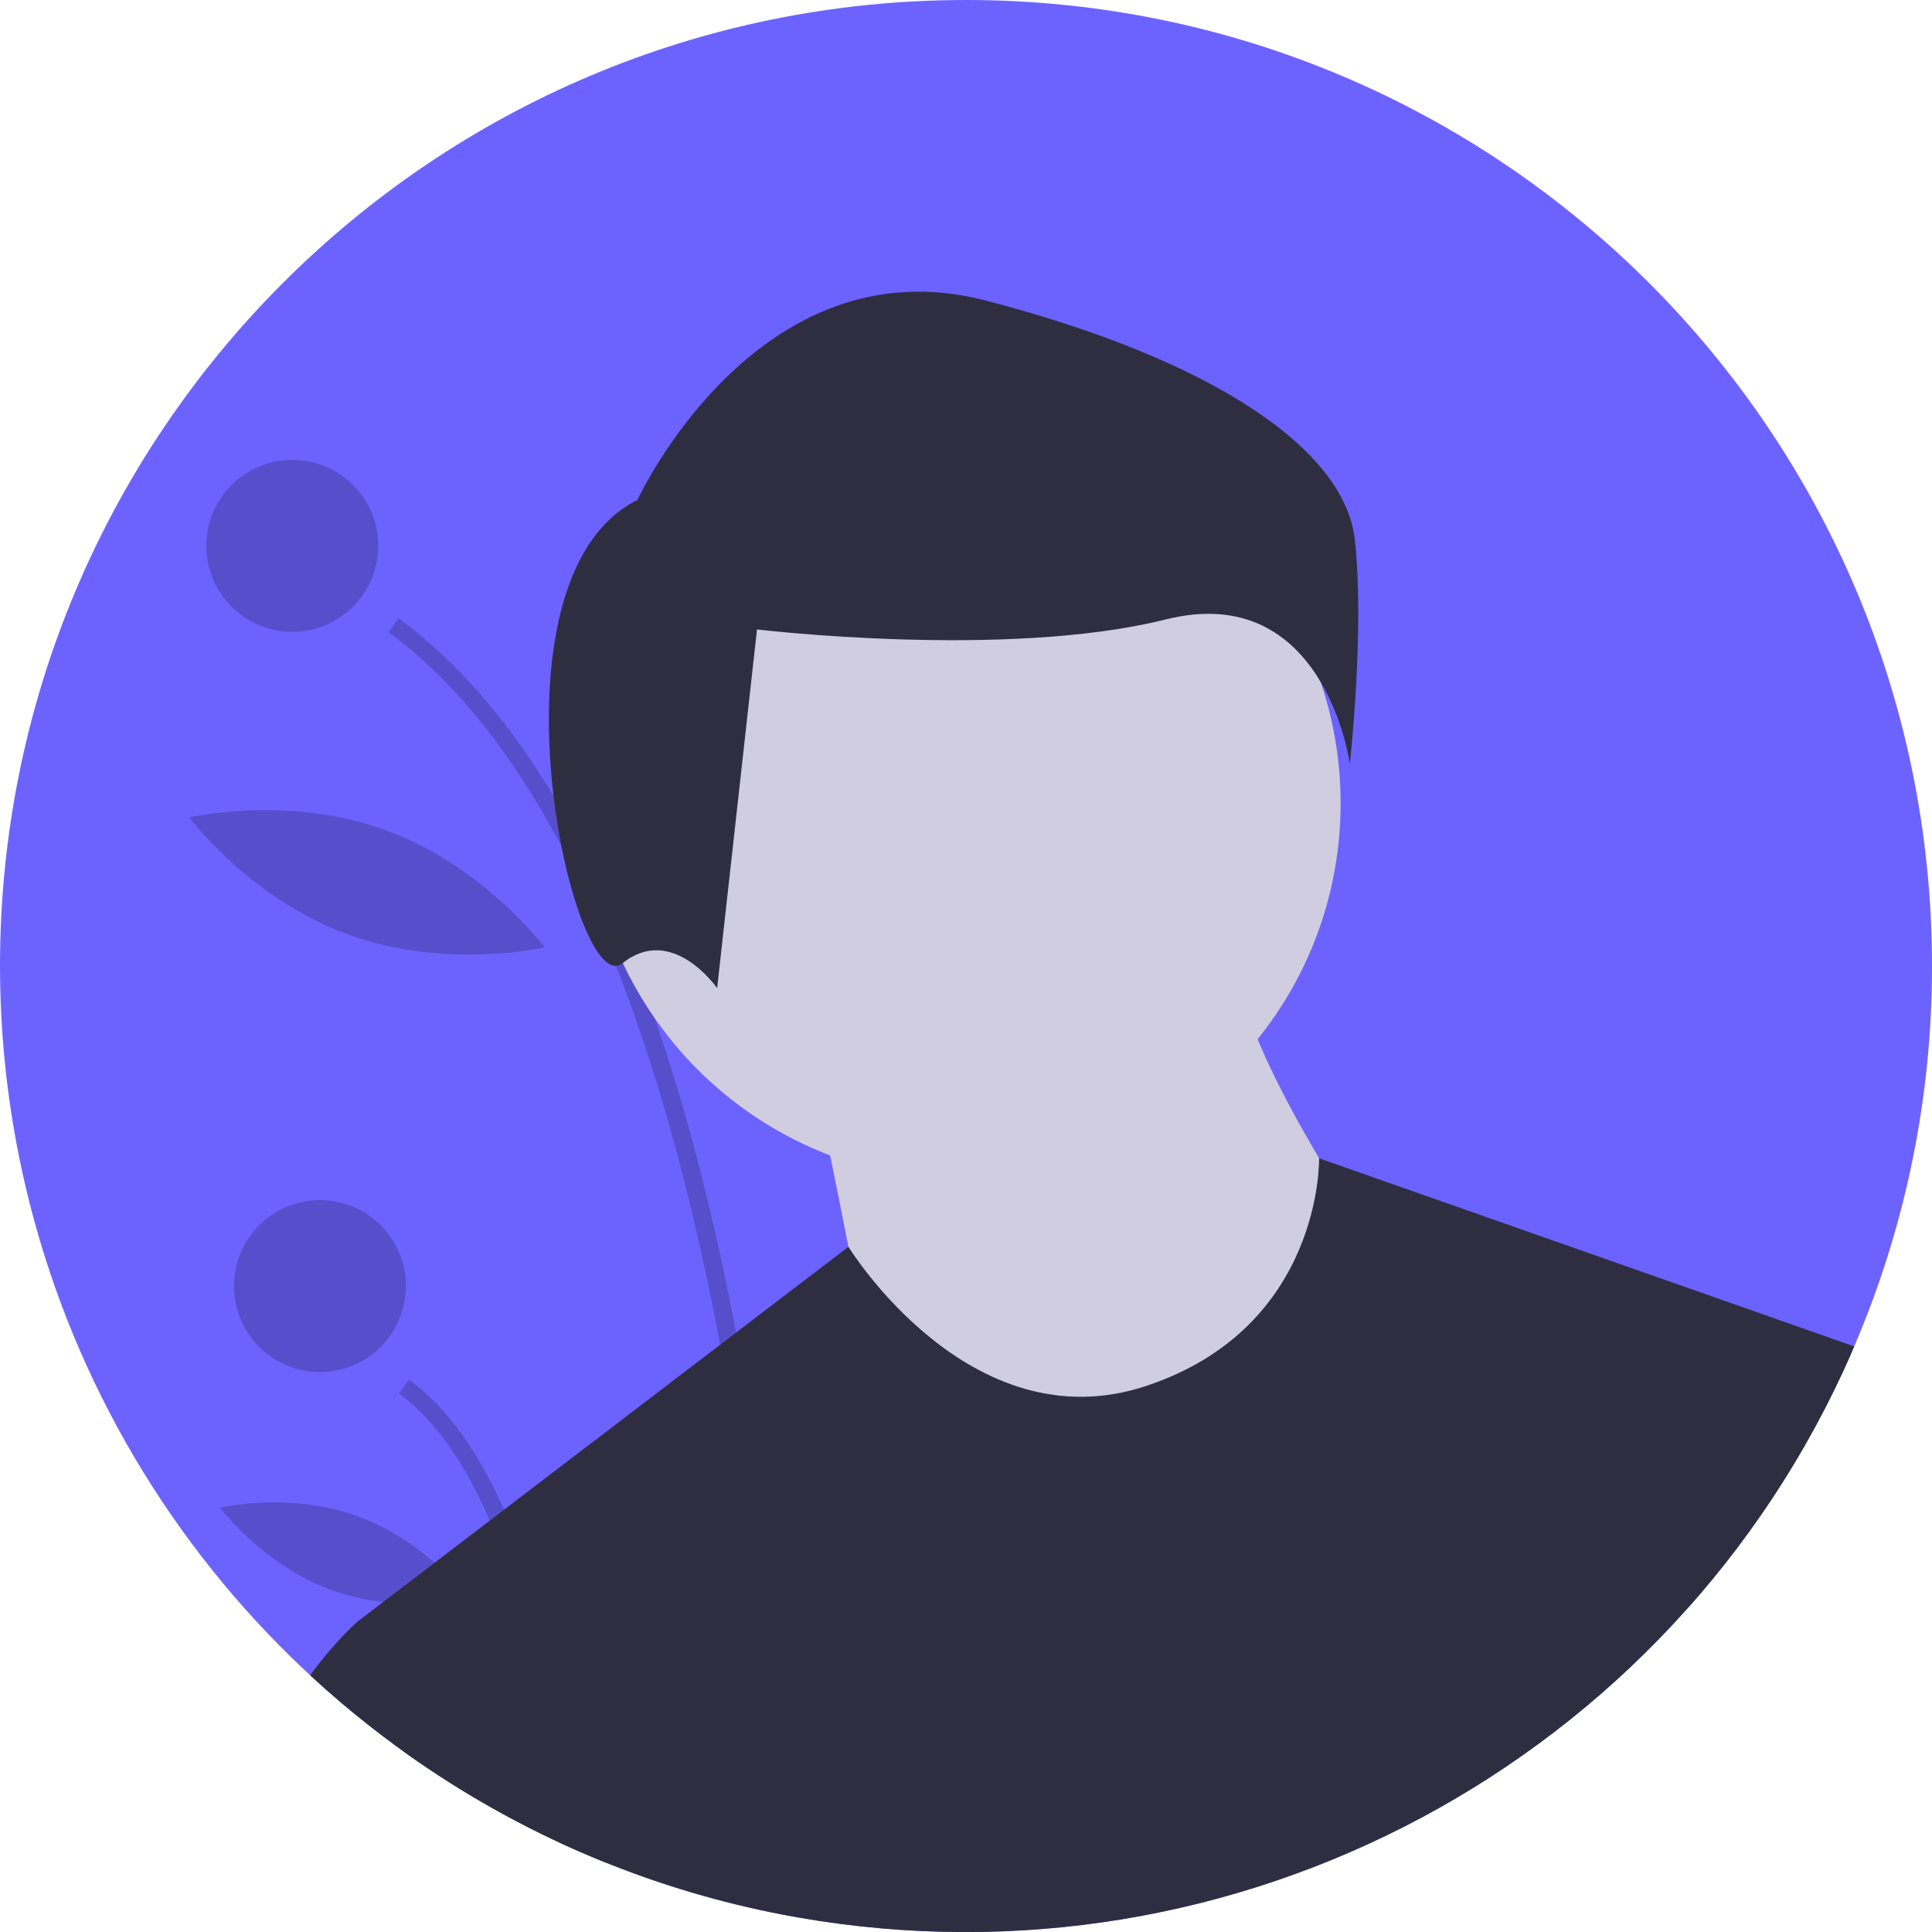
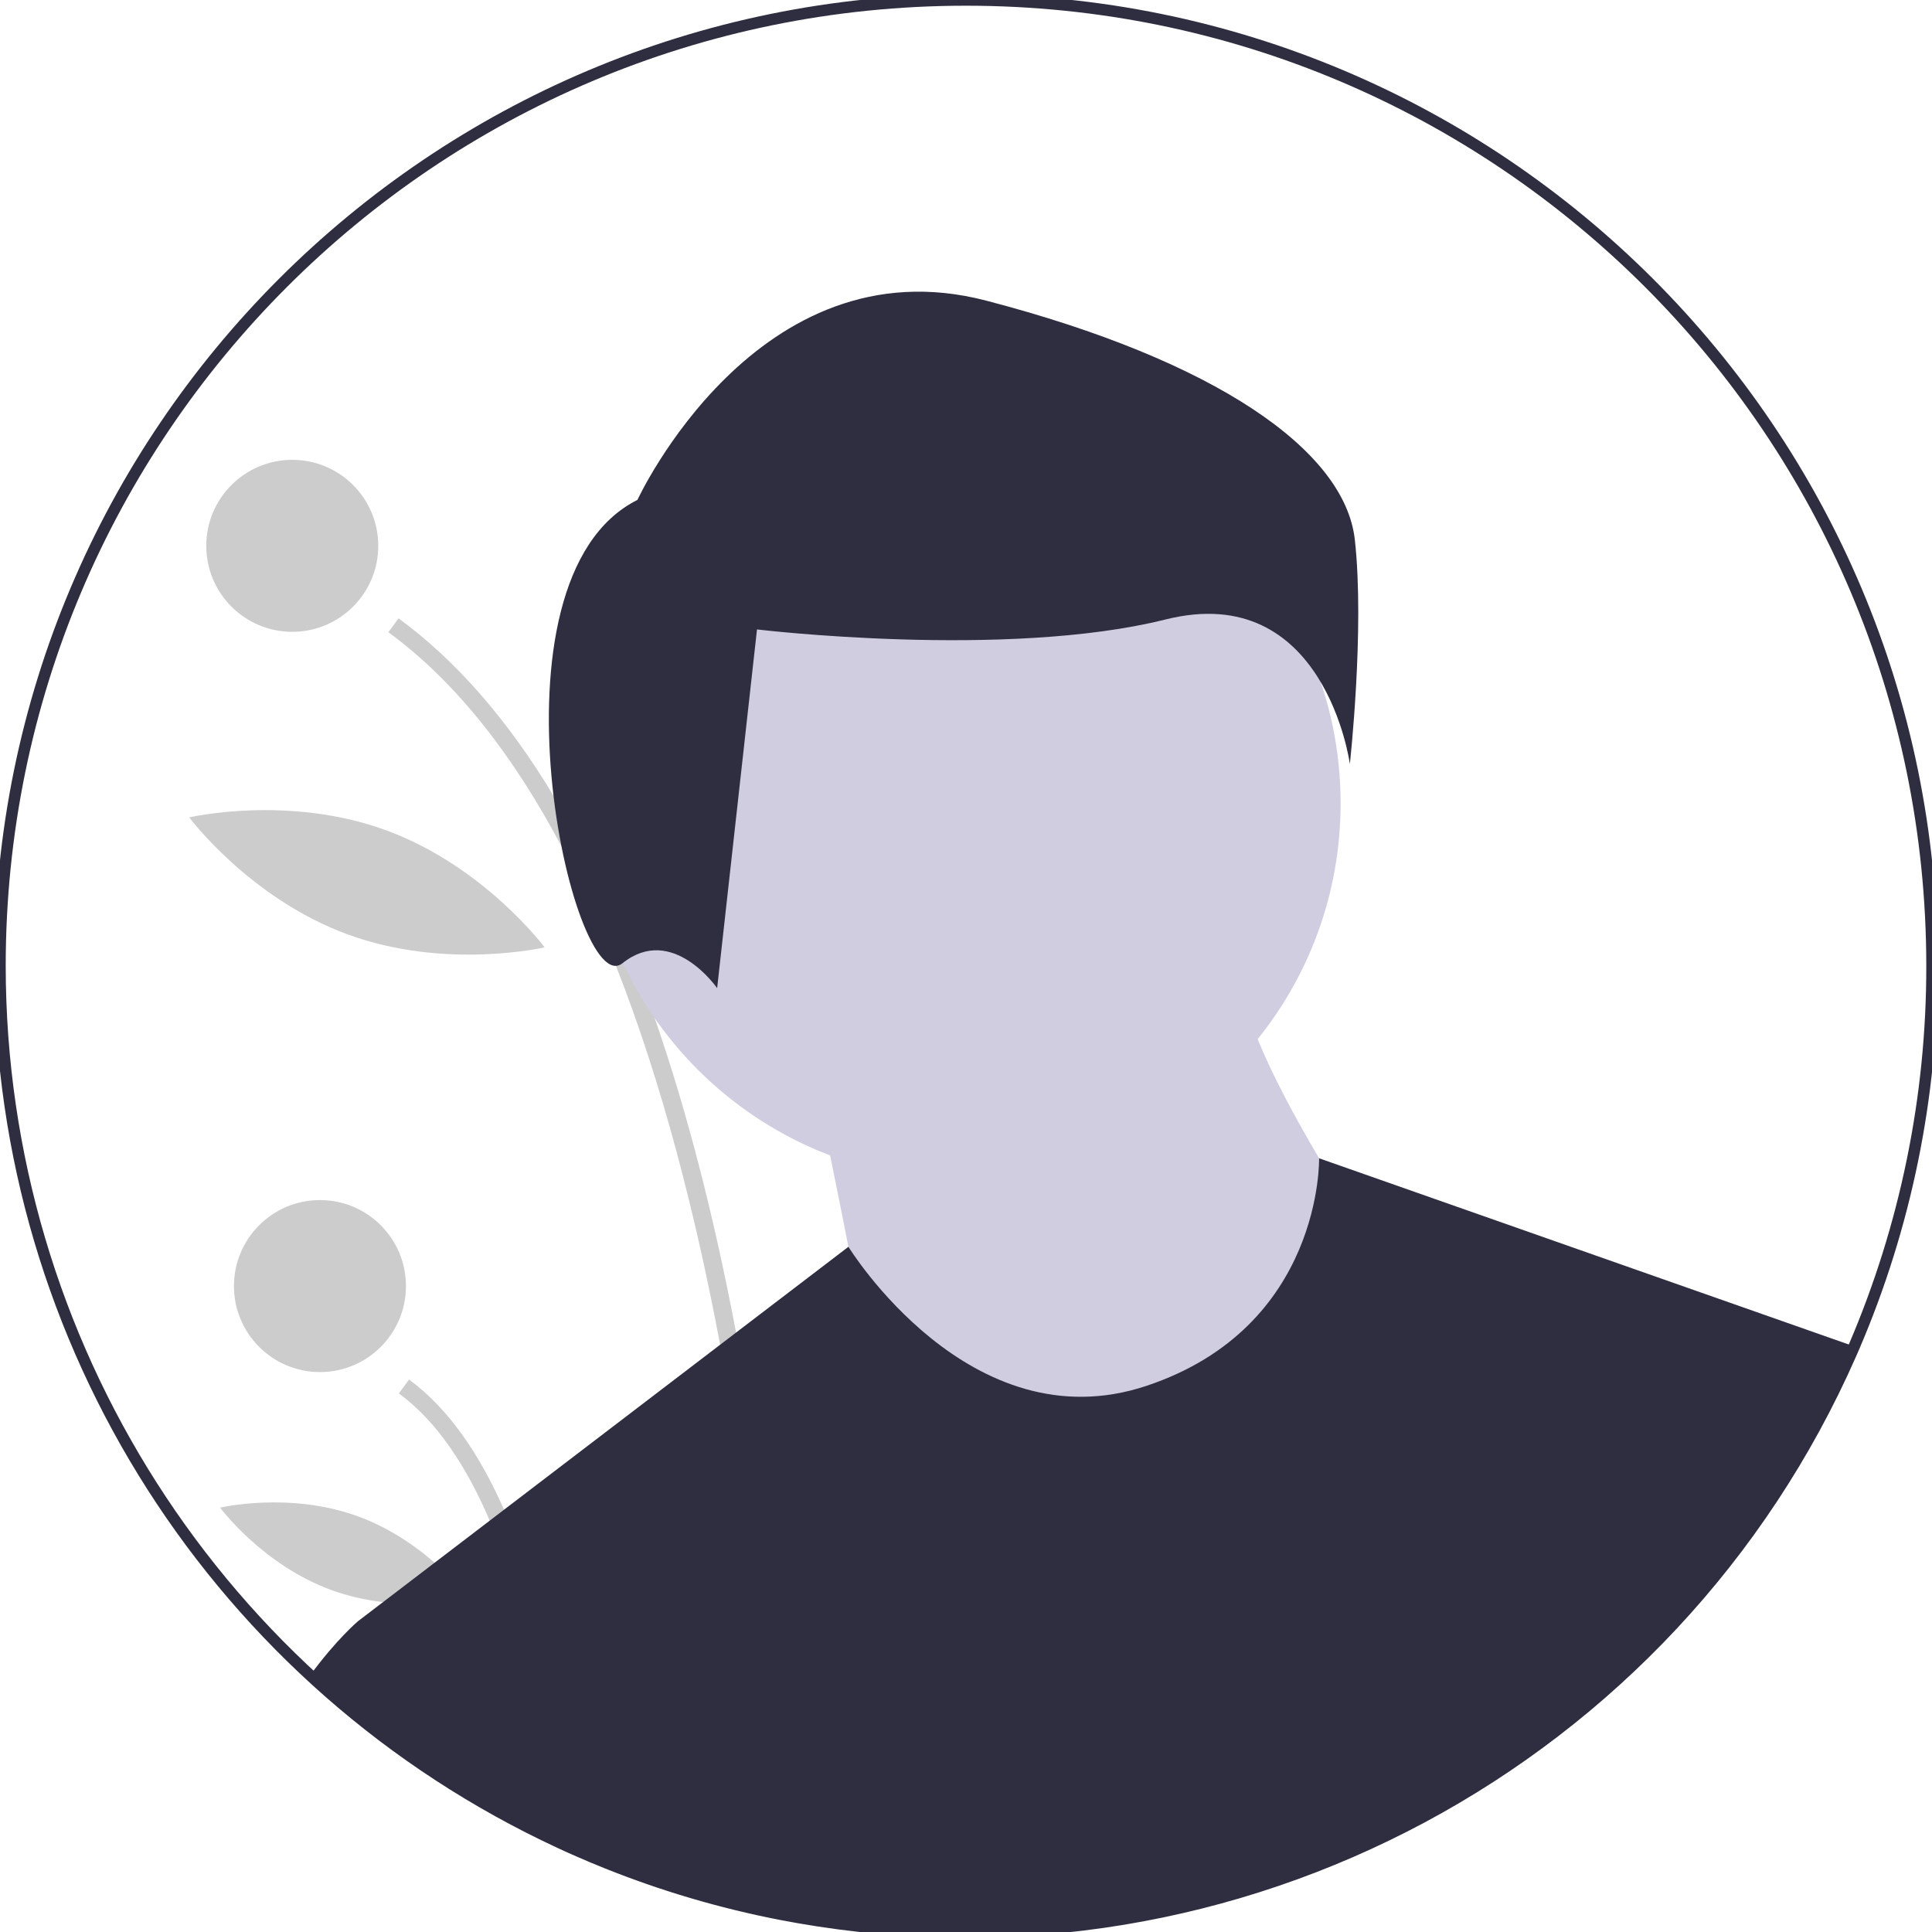
- <svg xmlns="http://www.w3.org/2000/svg" id="e59edb86-a3bc-4694-8aac-31e565ca5cfc" data-name="Layer 1" width="676" height="676" viewBox="0 0 676 676">
-   <path d="M938,450a336.852,336.852,0,0,1-27.22,133.1L909.66,585.68A338.559,338.559,0,0,1,541.35,782.93q-3.045-.54-6.08-1.12a334.981,334.981,0,0,1-61.14-18.03q-4.815-1.935-9.56-4.01c-2.16-.94-4.32-1.91-6.46-2.91A338.414,338.414,0,0,1,262,450c0-186.67,151.33-338,338-338S938,263.33,938,450Z" transform="translate(-262 -112)" fill="#6c63ff" />
-   <path d="M541.35,782.93q-3.045-.54-6.08-1.12c-1.32-38.31-5.85-116.94-21.3-199.29C505.52,537.45,493.79,491.25,477.52,449.95a412.604,412.604,0,0,0-19.07-41.84c-16.44-31.05-36.38-57.19-60.56-74.9l3.56-4.86q30.165,22.11,54.22,62.08,7.215,11.97,13.86,25.54,7.125,14.52,13.59,30.83,4.125,10.38,7.97,21.48,16.74,48.195,28.46,109.98,2.595,13.65,4.94,27.97C536.6,680.2,540.25,748.59,541.35,782.93Z" transform="translate(-262 -112)" opacity="0.2" />
-   <path d="M464.57,759.77c-2.16-.94-4.32-1.91-6.46-2.91-2.09-22.7-5.93-50.86-12.95-77.59A254.557,254.557,0,0,0,433.35,644.07c-8.01-18.75-18.38-34.69-31.79-44.52l3.56-4.85c14.04,10.28,24.87,26.53,33.24,45.54,9.43,21.42,15.72,46.35,19.91,70.17C461.38,728.1,463.34,745.19,464.57,759.77Z" transform="translate(-262 -112)" opacity="0.2" />
-   <circle cx="102.262" cy="190.982" r="30.089" opacity="0.2" />
-   <circle cx="111.951" cy="449.991" r="30.089" opacity="0.2" />
-   <path d="M483.714,353.521c-6.38,35.997,7.705,68.592,7.705,68.592s24.43-25.768,30.81-61.766-7.705-68.592-7.705-68.592S490.095,317.524,483.714,353.521Z" transform="translate(-262 -112)" opacity="0.2" />
-   <path d="M383.718,438.971c34.335,12.555,68.837,4.498,68.837,4.498s-21.166-28.413-55.501-40.968-68.837-4.498-68.837-4.498S349.383,426.416,383.718,438.971Z" transform="translate(-262 -112)" opacity="0.2" />
-   <path d="M377.895,668.333c24.066,8.8,48.283,3.059,48.283,3.059S411.377,651.384,387.311,642.584s-48.283-3.059-48.283-3.059S353.829,659.533,377.895,668.333Z" transform="translate(-262 -112)" opacity="0.2" />
-   <circle cx="337.306" cy="281.079" r="131.77" fill="#d0cde1" />
-   <path d="M547.833,493.965s16.471,78.239,16.471,86.474,78.239,45.296,78.239,45.296L712.546,613.382,737.253,539.261s-41.178-61.767-41.178-86.474Z" transform="translate(-262 -112)" fill="#d0cde1" />
-   <path d="M910.78,583.1,909.66,585.68A338.559,338.559,0,0,1,541.35,782.93q-3.045-.54-6.08-1.12a334.981,334.981,0,0,1-61.14-18.03q-4.815-1.935-9.56-4.01c-2.16-.94-4.32-1.91-6.46-2.91a337.593,337.593,0,0,1-55.25-32.28l-15.62-45.31,8.78-6.7,18.06-13.79,19.27-14.71,5.01-3.83,75.61-57.72,5.58-4.26,39.3-30,.01-.01s42.5,69.25,104.27,48.66,60.42-79.63,60.42-79.63Z" transform="translate(-262 -112)" fill="#2f2e41" />
-   <path d="M485.035,286.916s41.837-90.646,122.023-69.728,125.51,52.296,128.996,83.673-1.743,78.443-1.743,78.443-8.716-64.498-64.498-50.552-142.941,3.486-142.941,3.486L512.926,457.748s-15.689-22.661-33.121-8.716S429.253,314.807,485.035,286.916Z" transform="translate(-262 -112)" fill="#2f2e41" />
-   <path d="M474.13,763.78q-4.815-1.935-9.56-4.01c-2.16-.94-4.32-1.91-6.46-2.91a338.835,338.835,0,0,1-87.59-58.7c9.19-12.52,16.72-18.89,16.72-18.89h61.77l9.26,31.14Z" transform="translate(-262 -112)" fill="#2f2e41" />
-   <path d="M856.67,576.32l52.99,9.36A337.944,337.944,0,0,1,852.9,674.25Z" transform="translate(-262 -112)" fill="#2f2e41" />
+ <svg xmlns="http://www.w3.org/2000/svg" version="1.1" viewBox="0 0 676 676" height="676" width="676" data-name="Layer 1" id="e59edb86-a3bc-4694-8aac-31e565ca5cfc">
+   <defs id="defs35" />
+   <path transform="translate(-262 -112)" style="stroke:#2f2e41;fill:none;stroke-width:4;stroke-opacity:1" id="path4" fill="#6c63ff" d="M938,450a336.852,336.852,0,0,1-27.22,133.1L909.66,585.68A338.559,338.559,0,0,1,541.35,782.93q-3.045-.54-6.08-1.12a334.981,334.981,0,0,1-61.14-18.03q-4.815-1.935-9.56-4.01c-2.16-.94-4.32-1.91-6.46-2.91A338.414,338.414,0,0,1,262,450c0-186.67,151.33-338,338-338S938,263.33,938,450Z" />
+   <path id="path6" opacity="0.2" transform="translate(-262 -112)" d="M541.35,782.93q-3.045-.54-6.08-1.12c-1.32-38.31-5.85-116.94-21.3-199.29C505.52,537.45,493.79,491.25,477.52,449.95a412.604,412.604,0,0,0-19.07-41.84c-16.44-31.05-36.38-57.19-60.56-74.9l3.56-4.86q30.165,22.11,54.22,62.08,7.215,11.97,13.86,25.54,7.125,14.52,13.59,30.83,4.125,10.38,7.97,21.48,16.74,48.195,28.46,109.98,2.595,13.65,4.94,27.97C536.6,680.2,540.25,748.59,541.35,782.93Z" />
+   <path id="path8" opacity="0.2" transform="translate(-262 -112)" d="M464.57,759.77c-2.16-.94-4.32-1.91-6.46-2.91-2.09-22.7-5.93-50.86-12.95-77.59A254.557,254.557,0,0,0,433.35,644.07c-8.01-18.75-18.38-34.69-31.79-44.52l3.56-4.85c14.04,10.28,24.87,26.53,33.24,45.54,9.43,21.42,15.72,46.35,19.91,70.17C461.38,728.1,463.34,745.19,464.57,759.77Z" />
+   <circle id="circle10" opacity="0.2" r="30.089" cy="190.982" cx="102.262" />
+   <circle id="circle12" opacity="0.2" r="30.089" cy="449.991" cx="111.951" />
+   <path id="path14" opacity="0.2" transform="translate(-262 -112)" d="M483.714,353.521c-6.38,35.997,7.705,68.592,7.705,68.592s24.43-25.768,30.81-61.766-7.705-68.592-7.705-68.592S490.095,317.524,483.714,353.521Z" />
+   <path id="path16" opacity="0.2" transform="translate(-262 -112)" d="M383.718,438.971c34.335,12.555,68.837,4.498,68.837,4.498s-21.166-28.413-55.501-40.968-68.837-4.498-68.837-4.498S349.383,426.416,383.718,438.971Z" />
+   <path id="path18" opacity="0.2" transform="translate(-262 -112)" d="M377.895,668.333c24.066,8.8,48.283,3.059,48.283,3.059S411.377,651.384,387.311,642.584s-48.283-3.059-48.283-3.059S353.829,659.533,377.895,668.333Z" />
+   <circle id="circle20" fill="#d0cde1" r="131.77" cy="281.079" cx="337.306" />
+   <path id="path22" fill="#d0cde1" transform="translate(-262 -112)" d="M547.833,493.965s16.471,78.239,16.471,86.474,78.239,45.296,78.239,45.296L712.546,613.382,737.253,539.261s-41.178-61.767-41.178-86.474Z" />
+   <path id="path24" fill="#2f2e41" transform="translate(-262 -112)" d="M910.78,583.1,909.66,585.68A338.559,338.559,0,0,1,541.35,782.93q-3.045-.54-6.08-1.12a334.981,334.981,0,0,1-61.14-18.03q-4.815-1.935-9.56-4.01c-2.16-.94-4.32-1.91-6.46-2.91a337.593,337.593,0,0,1-55.25-32.28l-15.62-45.31,8.78-6.7,18.06-13.79,19.27-14.71,5.01-3.83,75.61-57.72,5.58-4.26,39.3-30,.01-.01s42.5,69.25,104.27,48.66,60.42-79.63,60.42-79.63Z" />
+   <path id="path26" fill="#2f2e41" transform="translate(-262 -112)" d="M485.035,286.916s41.837-90.646,122.023-69.728,125.51,52.296,128.996,83.673-1.743,78.443-1.743,78.443-8.716-64.498-64.498-50.552-142.941,3.486-142.941,3.486L512.926,457.748s-15.689-22.661-33.121-8.716S429.253,314.807,485.035,286.916Z" />
+   <path id="path28" fill="#2f2e41" transform="translate(-262 -112)" d="M474.13,763.78q-4.815-1.935-9.56-4.01c-2.16-.94-4.32-1.91-6.46-2.91a338.835,338.835,0,0,1-87.59-58.7c9.19-12.52,16.72-18.89,16.72-18.89h61.77l9.26,31.14Z" />
+   <path id="path30" fill="#2f2e41" transform="translate(-262 -112)" d="M856.67,576.32l52.99,9.36A337.944,337.944,0,0,1,852.9,674.25Z" />
</svg>
